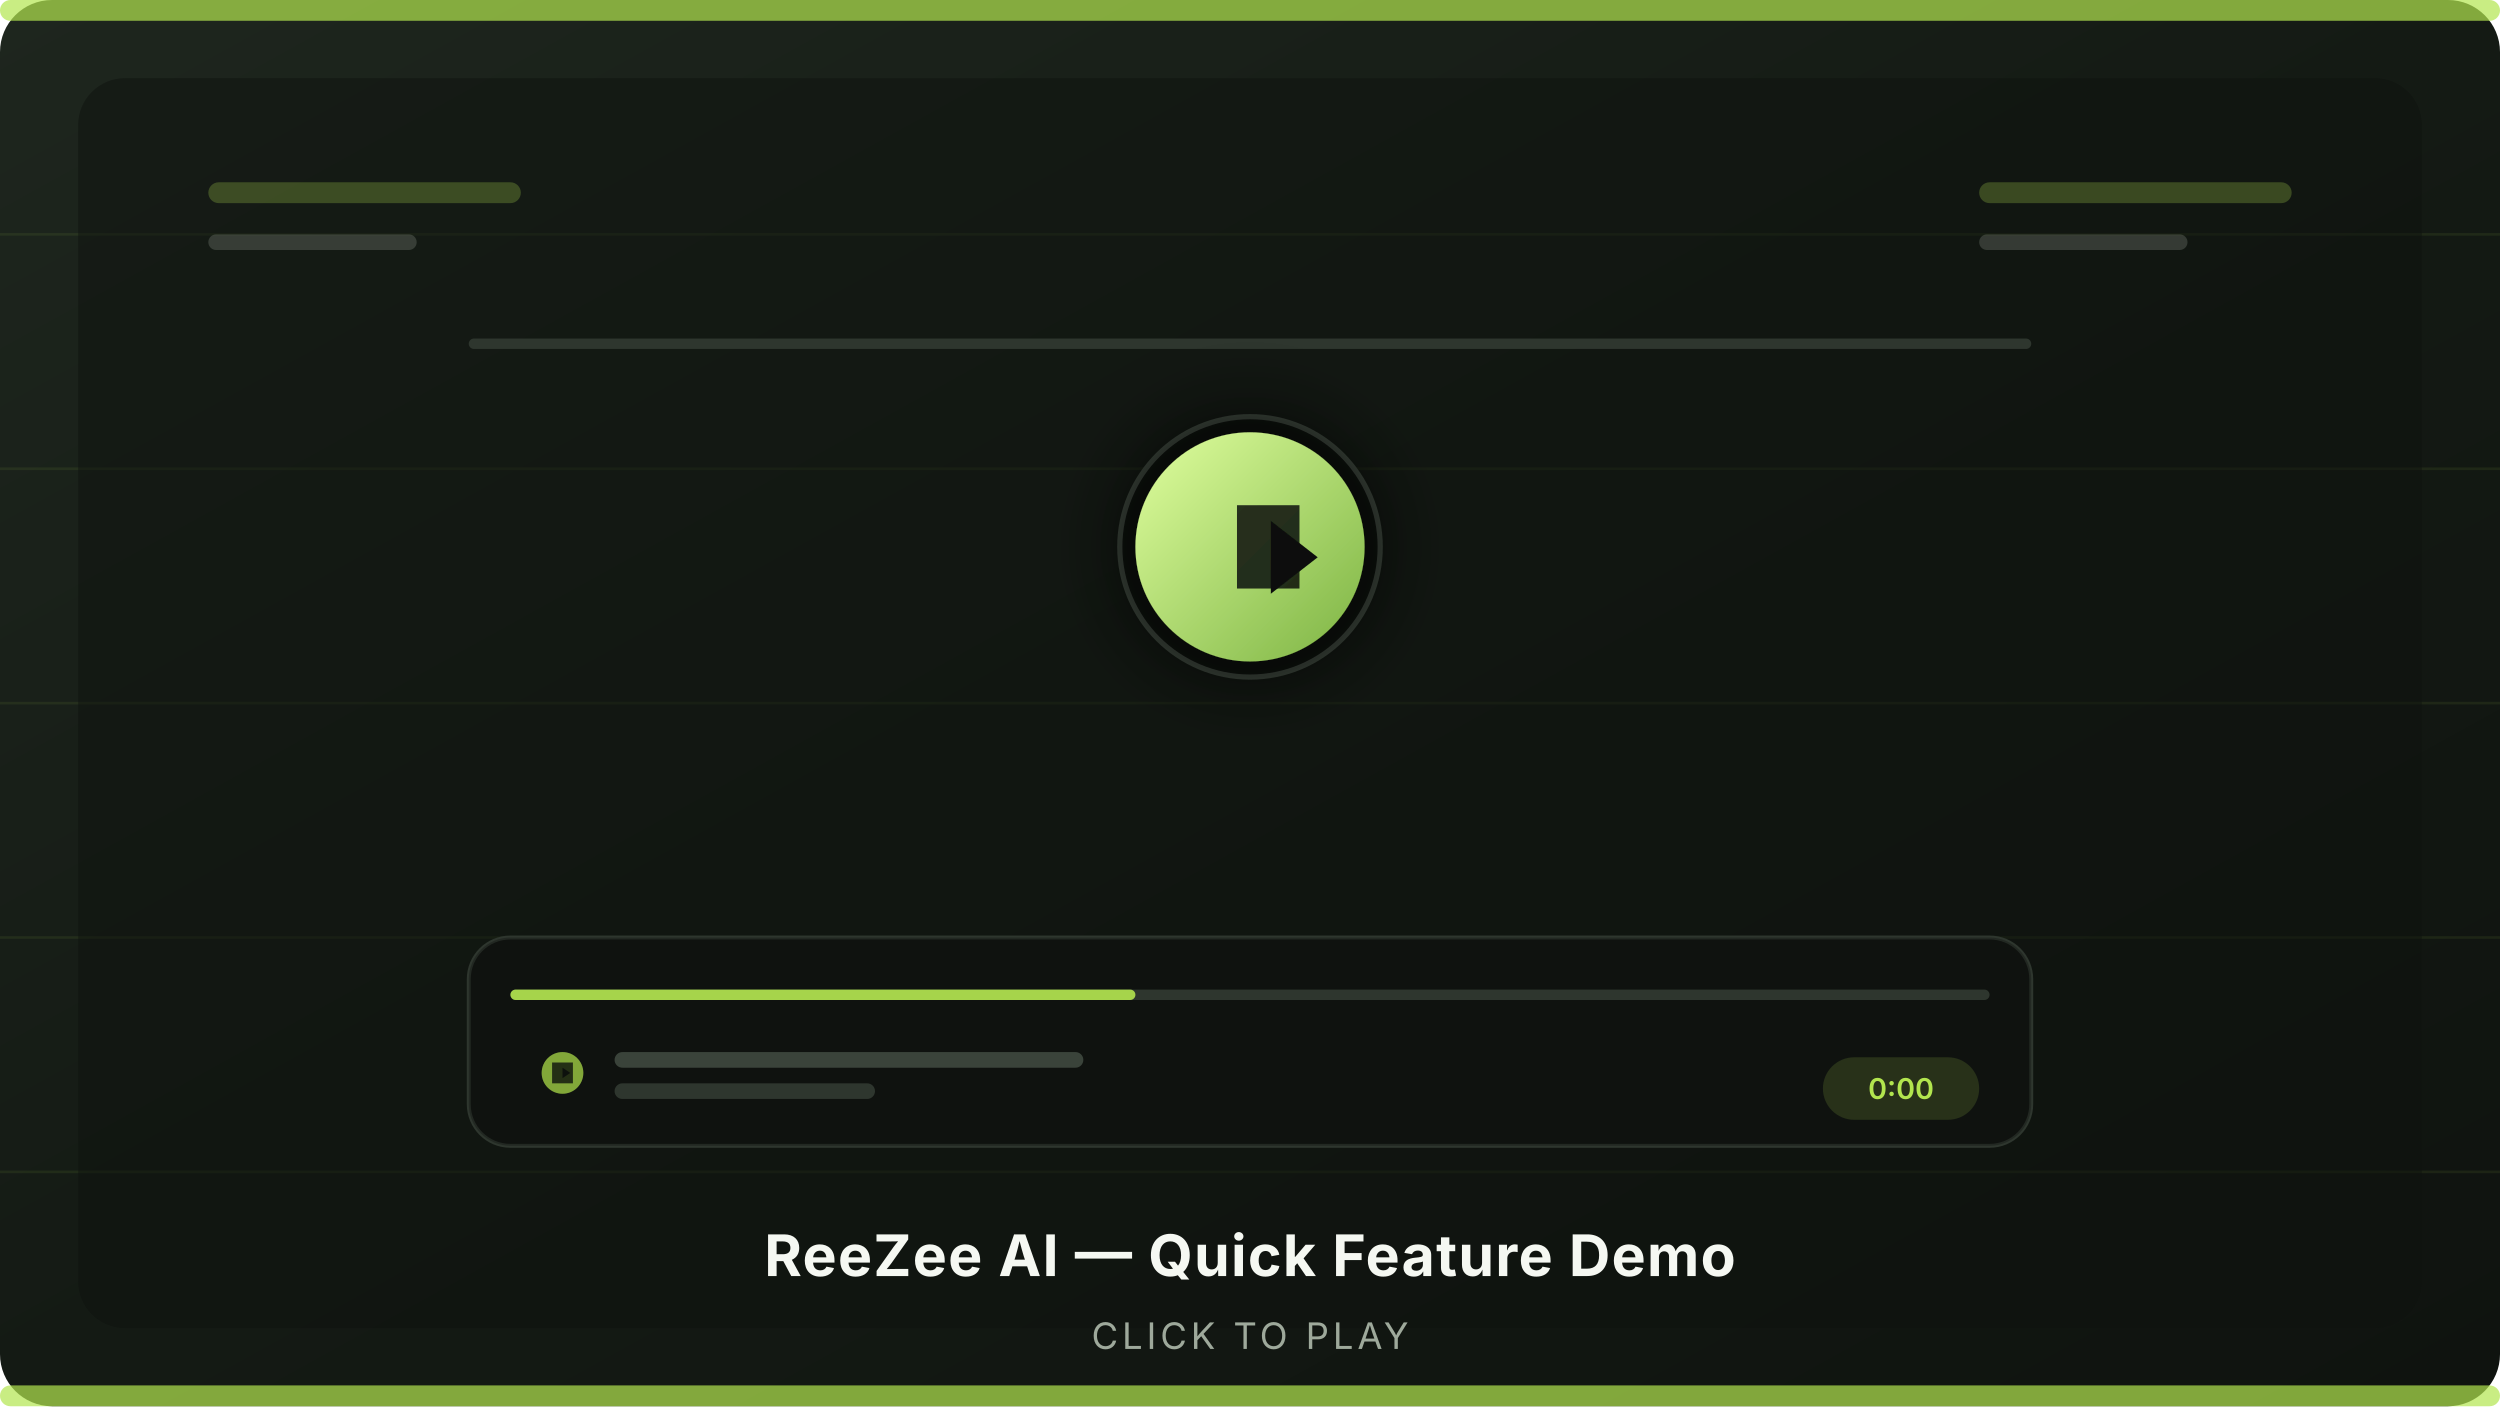
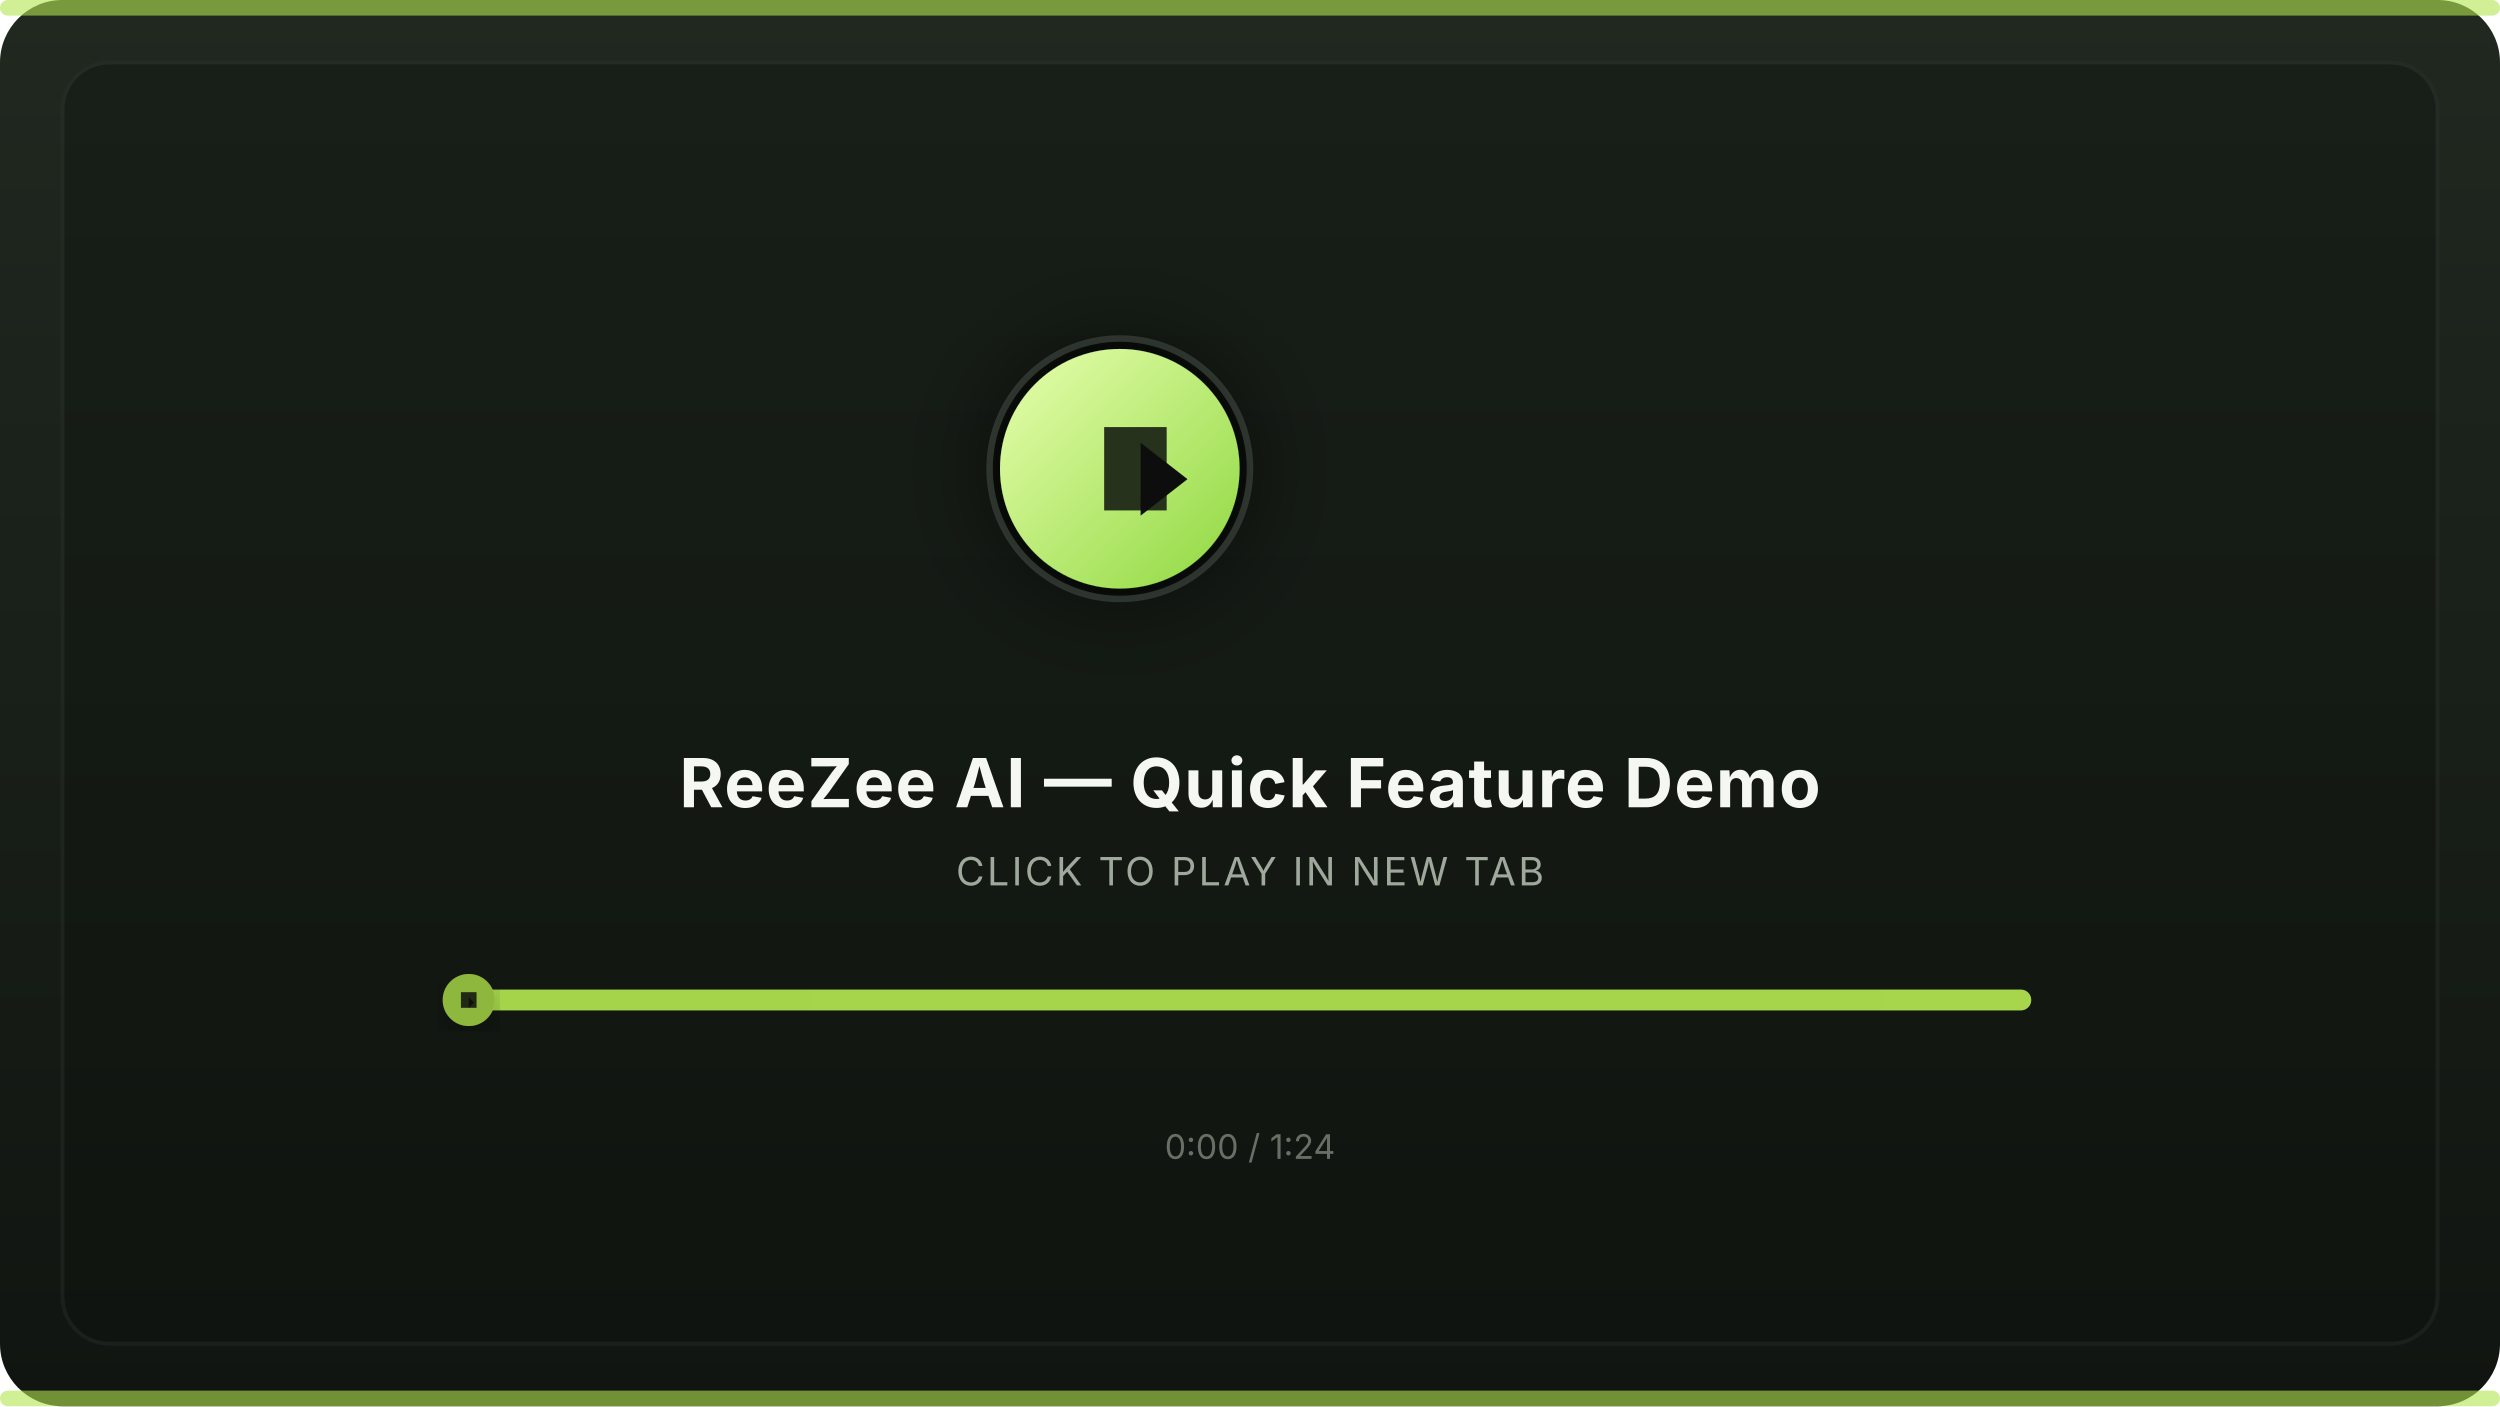
<svg xmlns="http://www.w3.org/2000/svg" width="960" height="540" viewBox="0 0 960 540" role="img" aria-labelledby="title desc">
  <defs>
-     <linearGradient id="bg" x1="0" y1="0" x2="1" y2="1">
-       <stop offset="0" stop-color="#1e261e" />
-       <stop offset="0.5" stop-color="#141a14" />
-       <stop offset="1" stop-color="#0f130f" />
-     </linearGradient>
-     <linearGradient id="overlay" x1="0" y1="0" x2="0" y2="1">
-       <stop offset="0" stop-color="#000" stop-opacity="0" />
-       <stop offset="1" stop-color="#000" stop-opacity="0.55" />
+     <linearGradient id="bg" x1="0" y1="0" x2="0" y2="1">
+       <stop offset="0" stop-color="#202820" />
+       <stop offset="1" stop-color="#111511" />
    </linearGradient>
    <linearGradient id="playGrad" x1="0" y1="0" x2="1" y2="1">
-       <stop offset="0" stop-color="#e0ff9f" />
-       <stop offset="1" stop-color="#7cb342" />
+       <stop offset="0" stop-color="#e8ffb0" />
+       <stop offset="1" stop-color="#8fd83f" />
    </linearGradient>
-     <filter id="glow" x="-50%" y="-50%" width="200%" height="200%">
-       <feGaussianBlur stdDeviation="18" flood-color="#b2e54e" flood-opacity="0.35" />
+     <filter id="shadow" x="-10%" y="-10%" width="120%" height="120%">
+       <feDropShadow dx="0" dy="6" stdDeviation="10" flood-color="#000" flood-opacity="0.5" />
    </filter>
-     <filter id="playShadow" x="-30%" y="-30%" width="160%" height="160%">
-       <feDropShadow dx="0" dy="0" stdDeviation="14" flood-color="#000" flood-opacity="0.7" />
+     <filter id="playShadow" x="-40%" y="-40%" width="180%" height="180%">
+       <feDropShadow dx="0" dy="0" stdDeviation="20" flood-color="#000" flood-opacity="0.65" />
    </filter>
-     <filter id="inset" x="-10%" y="-10%" width="120%" height="120%">
-       <feDropShadow dx="0" dy="0" stdDeviation="6" flood-color="#000" flood-opacity="0.45" in="SourceAlpha" />
-     </filter>
+     <linearGradient id="barBg" x1="0" y1="0" x2="1" y2="0">
+       <stop offset="0" stop-color="#2a302a" />
+       <stop offset="1" stop-color="#3a423a" />
+     </linearGradient>
  </defs>
-   <rect width="960" height="540" rx="20" fill="url(#bg)" />
-   <g opacity="0.08">
-     <line x1="0" y1="90" x2="960" y2="90" stroke="#b2e54e" stroke-width="1" />
-     <line x1="0" y1="180" x2="960" y2="180" stroke="#b2e54e" stroke-width="1" />
-     <line x1="0" y1="270" x2="960" y2="270" stroke="#b2e54e" stroke-width="1" />
-     <line x1="0" y1="360" x2="960" y2="360" stroke="#b2e54e" stroke-width="1" />
-     <line x1="0" y1="450" x2="960" y2="450" stroke="#b2e54e" stroke-width="1" />
-   </g>
-   <rect x="30" y="30" width="900" height="480" rx="18" fill="#0d110d" opacity="0.5" />
-   <rect x="0" y="0" width="960" height="8" rx="4" fill="#b2e54e" opacity="0.7" />
-   <rect x="0" y="532" width="960" height="8" rx="4" fill="#b2e54e" opacity="0.7" />
-   <g opacity="0.25">
-     <rect x="80" y="70" width="120" height="8" rx="4" fill="#b2e54e" />
-     <rect x="80" y="90" width="80" height="6" rx="3" fill="#9ea99b" />
-     <rect x="760" y="70" width="120" height="8" rx="4" fill="#b2e54e" />
-     <rect x="760" y="90" width="80" height="6" rx="3" fill="#9ea99b" />
-   </g>
-   <rect x="180" y="130" width="600" height="4" rx="2" fill="#2e362e" />
-   <g transform="translate(430 160)">
-     <circle cx="50" cy="50" r="50" fill="#0d110d" stroke="#3a433a" stroke-width="2" />
-     <circle cx="50" cy="50" r="50" fill="#000" opacity="0.3" filter="url(#glow)" />
+   <rect width="960" height="540" rx="24" fill="url(#bg)" />
+   <rect x="0" y="0" width="960" height="6" rx="3" fill="#b2e54e" opacity="0.6" />
+   <rect x="24" y="24" width="912" height="492" rx="18" fill="#0d110d" opacity="0.4" stroke="#2a302a" stroke-width="1.5" />
+   <g transform="translate(380 130)">
+     <circle cx="50" cy="50" r="50" fill="#0a0e0a" stroke="#3a433a" stroke-width="2.5" />
    <g filter="url(#playShadow)">
-       <circle cx="50" cy="50" r="44" fill="url(#playGrad)" />
-       <path d="M45 34h24v32H45z" fill="#0d110d" opacity="0.85" />
+       <circle cx="50" cy="50" r="46" fill="url(#playGrad)" />
+       <path d="M44 34h24v32H44z" fill="#0d110d" opacity="0.85" />
      <path d="M58 40l18 14-18 14V40z" fill="#0d110d" />
    </g>
  </g>
-   <g transform="translate(180 360)">
-     <rect x="0" y="0" width="600" height="80" rx="16" fill="#141814" stroke="#2e362e" stroke-width="1.5" />
-     <rect x="0" y="0" width="600" height="80" rx="16" fill="#000" opacity="0.25" />
-     <rect x="16" y="20" width="568" height="4" rx="2" fill="#2e362e" />
-     <rect x="16" y="20" width="240" height="4" rx="2" fill="#b2e54e" opacity="0.9" />
-     <circle cx="36" cy="52" r="8" fill="#b2e54e" opacity="0.9" />
-     <circle cx="36" cy="52" r="8" fill="#000" opacity="0.2" />
-     <path d="M32 48h8v8H32z" fill="#0d110d" opacity="0.8" />
-     <path d="M36 50l3 2-3 2V50z" fill="#0d110d" />
-     <rect x="56" y="44" width="180" height="6" rx="3" fill="#3a433a" />
-     <rect x="56" y="56" width="100" height="6" rx="3" fill="#2e362e" />
-     <rect x="520" y="46" width="60" height="24" rx="12" fill="#b2e54e" opacity="0.15" />
-     <text x="550" y="62" fill="#b2e54e" font-family="Inter,Segoe UI,Arial,sans-serif" font-size="11" text-anchor="middle" font-weight="600">0:00</text>
+   <text x="480" y="310" fill="#f5f8f2" font-family="Inter,Segoe UI,Arial,sans-serif" font-size="26" text-anchor="middle" font-weight="700" letter-spacing="0.5">ReeZee AI — Quick Feature Demo</text>
+   <text x="480" y="340" fill="#9ea99b" font-family="Inter,Segoe UI,Arial,sans-serif" font-size="15" text-anchor="middle" letter-spacing="1">CLICK TO PLAY IN NEW TAB</text>
+   <g transform="translate(180 380)">
+     <rect x="0" y="0" width="600" height="8" rx="4" fill="url(#barBg)" />
+     <rect x="0" y="0" width="600" height="8" rx="4" fill="#b2e54e" opacity="0.9" />
+     <circle cx="0" cy="4" r="10" fill="#b2e54e" filter="url(#shadow)" />
+     <circle cx="0" cy="4" r="10" fill="#000" opacity="0.2" />
+     <path d="M-3 1h6v6H-3z" fill="#0d110d" opacity="0.85" />
+     <path d="M0 3l2 2-2 2V3z" fill="#0d110d" />
  </g>
-   <text x="480" y="490" fill="#f5f8f2" font-family="Inter,Segoe UI,Arial,sans-serif" font-size="22" text-anchor="middle" font-weight="700" letter-spacing="0.5">ReeZee AI — Quick Feature Demo</text>
-   <text x="480" y="518" fill="#9ea99b" font-family="Inter,Segoe UI,Arial,sans-serif" font-size="14" text-anchor="middle" letter-spacing="1.5">CLICK TO PLAY</text>
+   <text x="480" y="445" fill="#687065" font-family="Inter,Segoe UI,Arial,sans-serif" font-size="13" text-anchor="middle">0:00 / 1:24</text>
+   <rect x="0" y="534" width="960" height="6" rx="3" fill="#b2e54e" opacity="0.6" />
</svg>
